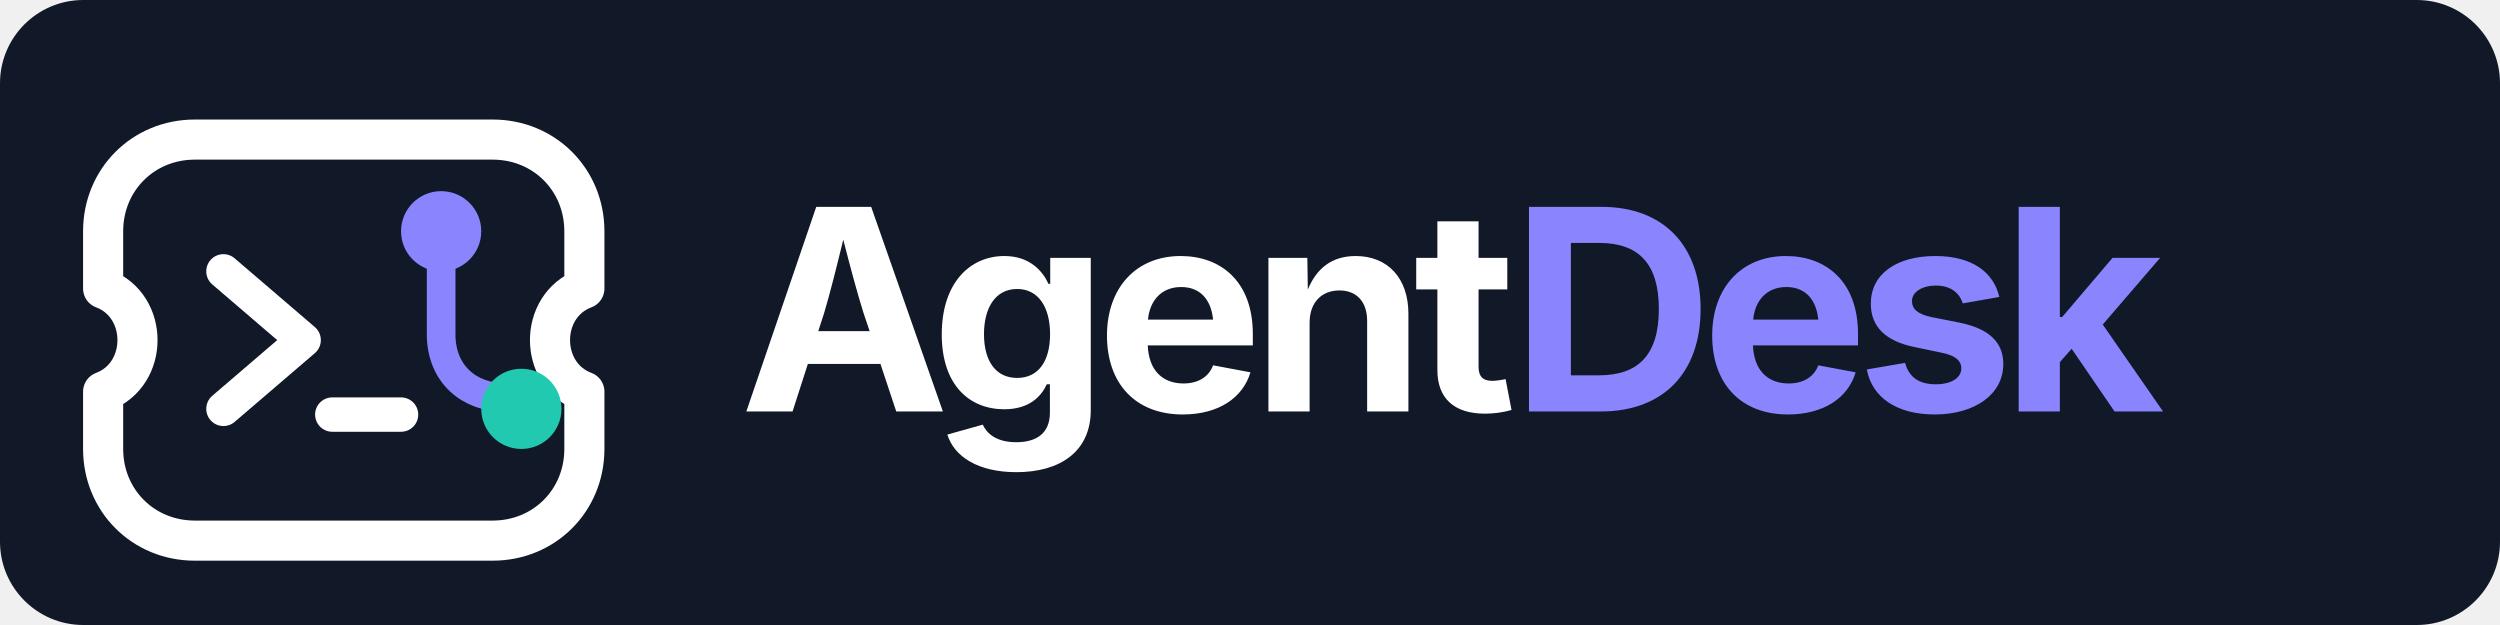
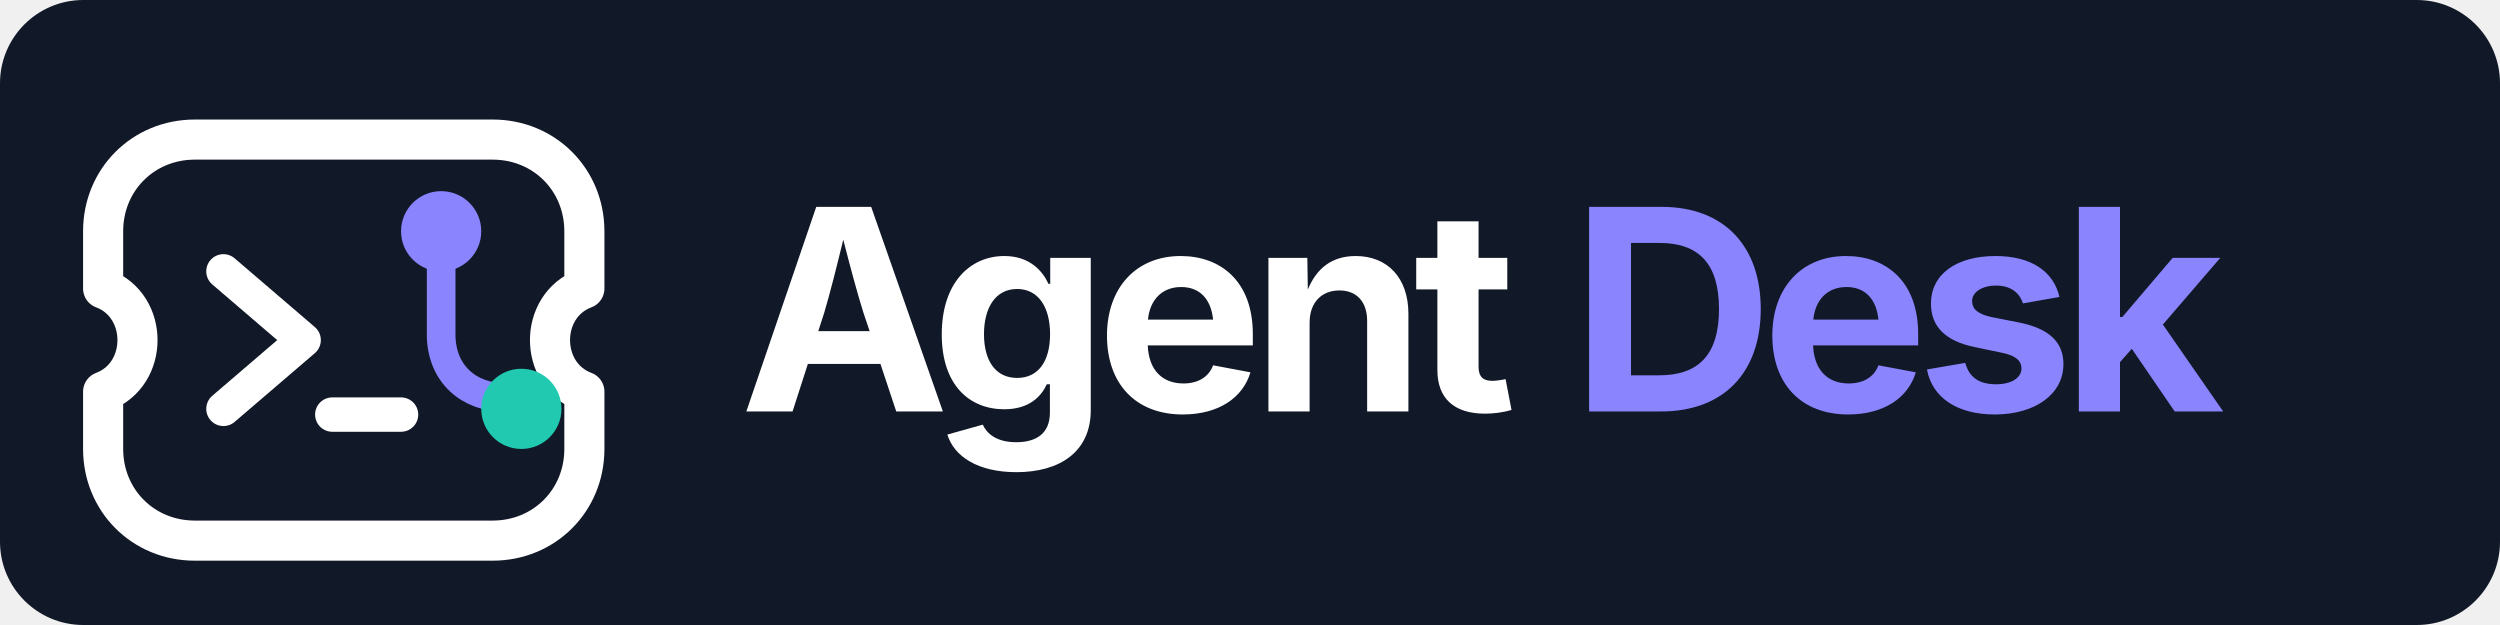
<svg xmlns="http://www.w3.org/2000/svg" width="480" height="120" viewBox="0 0 480 120" role="img" aria-labelledby="title desc">
  <rect width="480" height="120" rx="16" fill="#111827" />
  <g transform="translate(0 18) scale(1.1)">
    <path d="M34 8H86C95 8 102 15 102 24V34C94 37 94 49 102 52V62C102 71 95 78 86 78H34C25 78 18 71 18 62V52C26 49 26 37 18 34V24C18 15 25 8 34 8Z" fill="none" stroke="#FFFFFF" stroke-width="7" stroke-linejoin="round" />
    <path d="M39 31L53 43L39 55" fill="none" stroke="#FFFFFF" stroke-width="6" stroke-linecap="round" stroke-linejoin="round" />
    <path d="M58 56H70" fill="none" stroke="#FFFFFF" stroke-width="6" stroke-linecap="round" />
    <path d="M77 27V42C77 49 82 53 88 53" fill="none" stroke="#8A84FF" stroke-width="5" stroke-linecap="round" />
    <circle cx="77" cy="24" r="7" fill="#8A84FF" />
    <circle cx="91" cy="55" r="7" fill="#20C9B0" />
  </g>
-   <text x="142" y="79" font-family="Inter, ui-sans-serif, system-ui, -apple-system, Segoe UI, sans-serif" font-size="54" font-weight="750" letter-spacing="-2.4" fill="#FFFFFF">Agent</text>
-   <text x="290" y="79" font-family="Inter, ui-sans-serif, system-ui, -apple-system, Segoe UI, sans-serif" font-size="54" font-weight="750" letter-spacing="-2.4" fill="#8A84FF">Desk</text>
+   <text x="142" y="79" font-family="Inter, ui-sans-serif, system-ui, -apple-system, Segoe UI, sans-serif" font-size="54" font-weight="750" letter-spacing="-2.4" fill="#FFFFFF">Agent <tspan fill="#8A84FF">Desk</tspan>
+   </text>
</svg>
